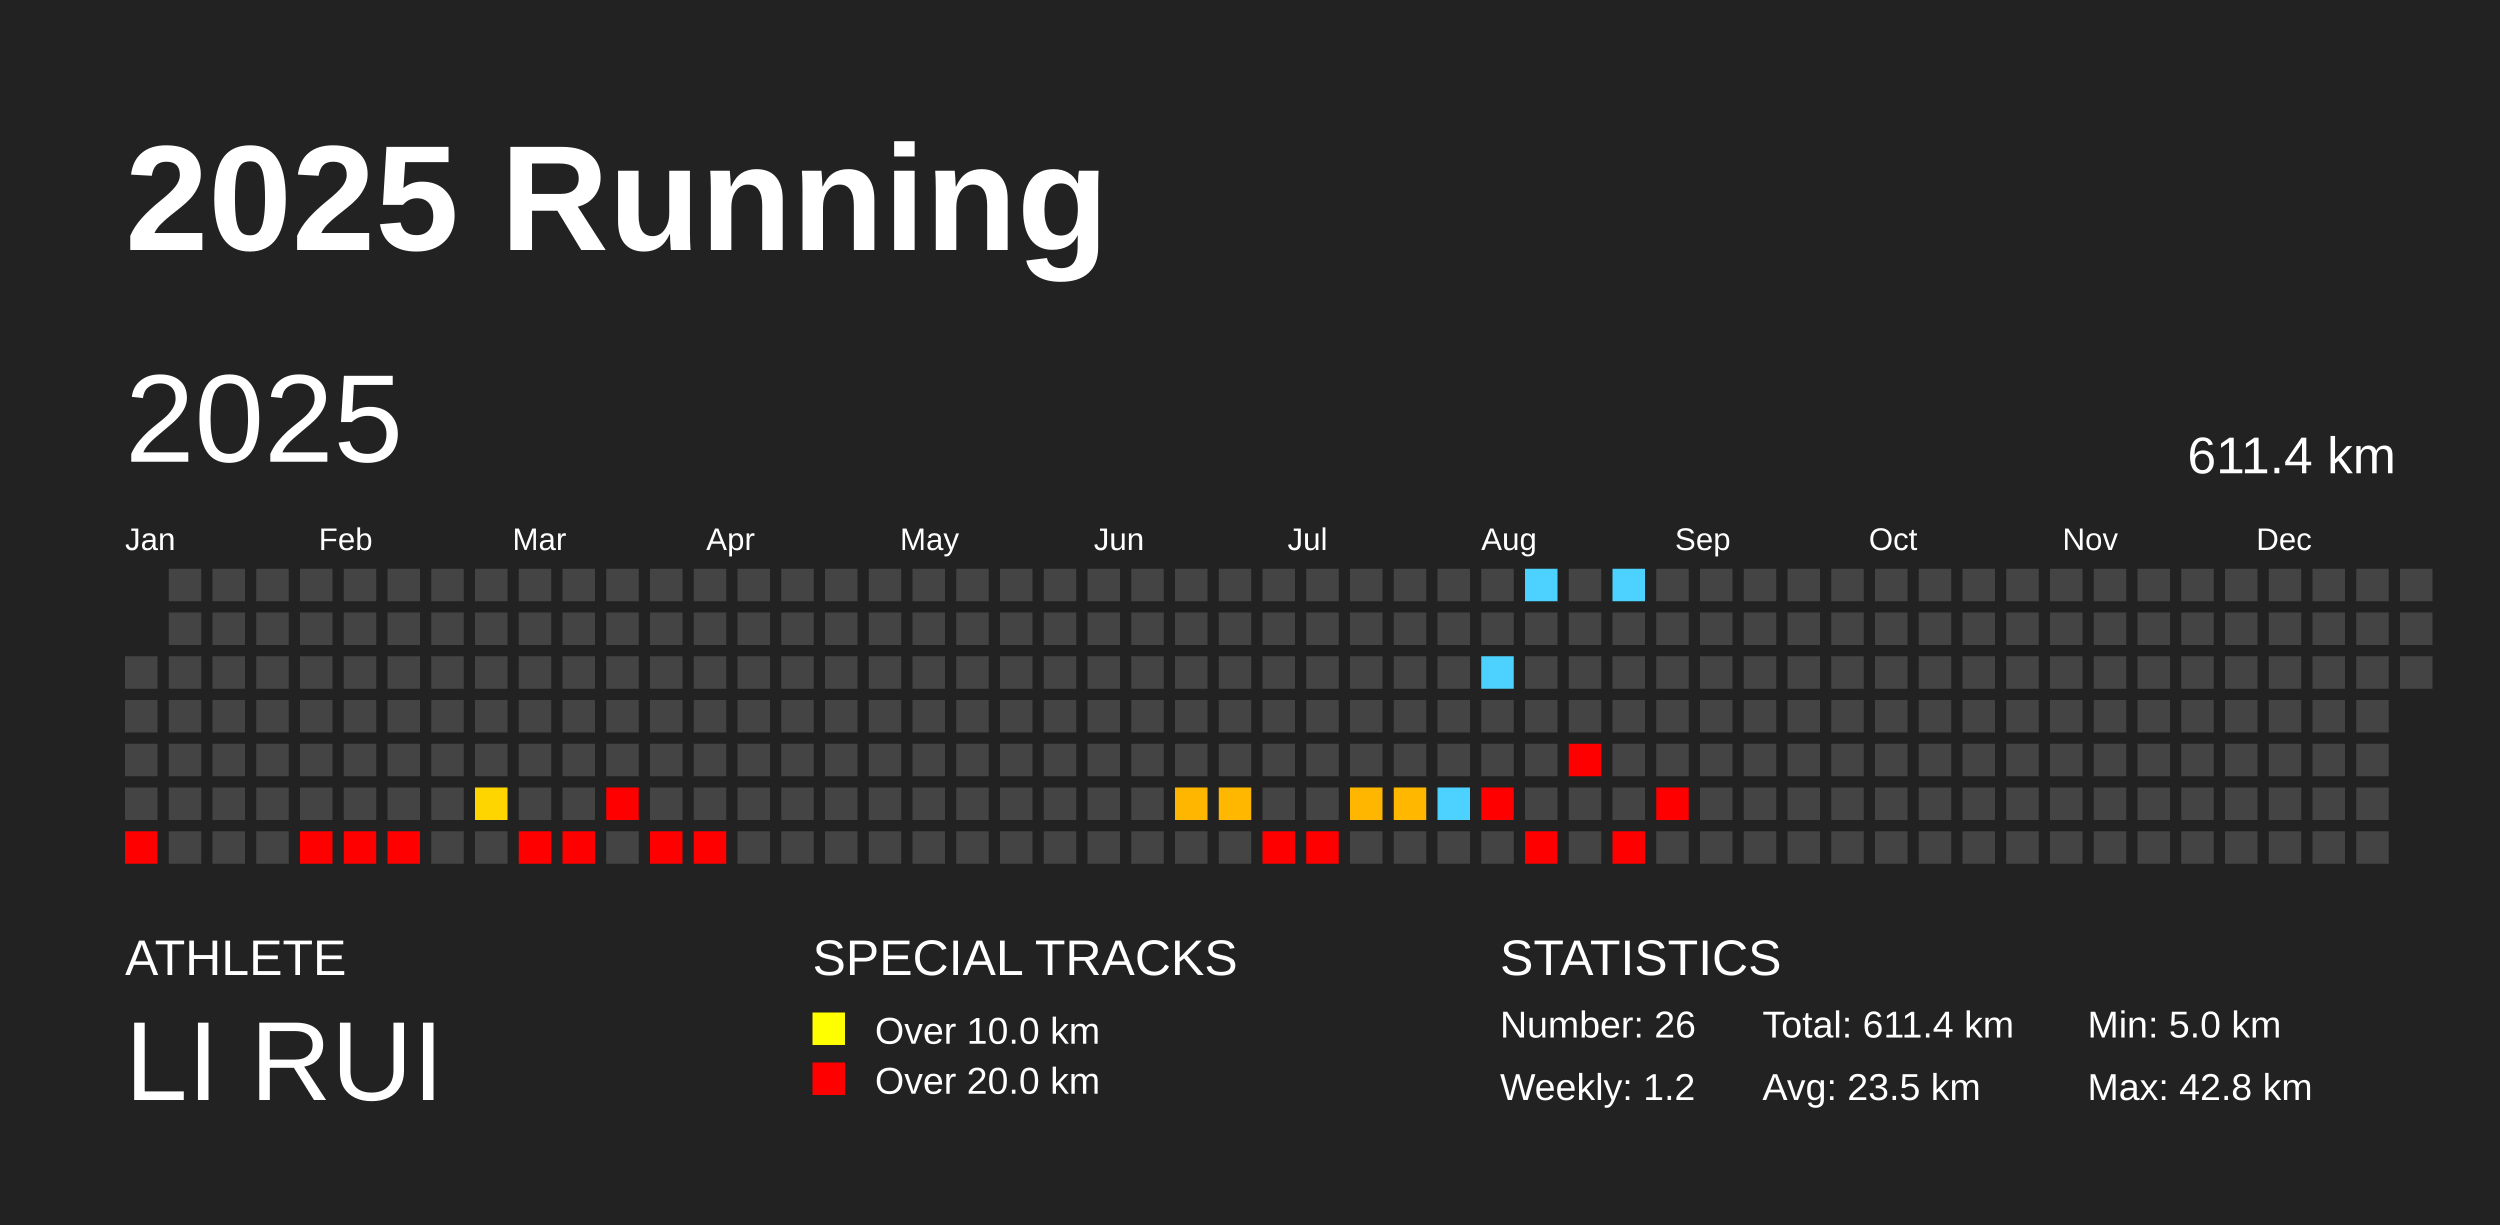
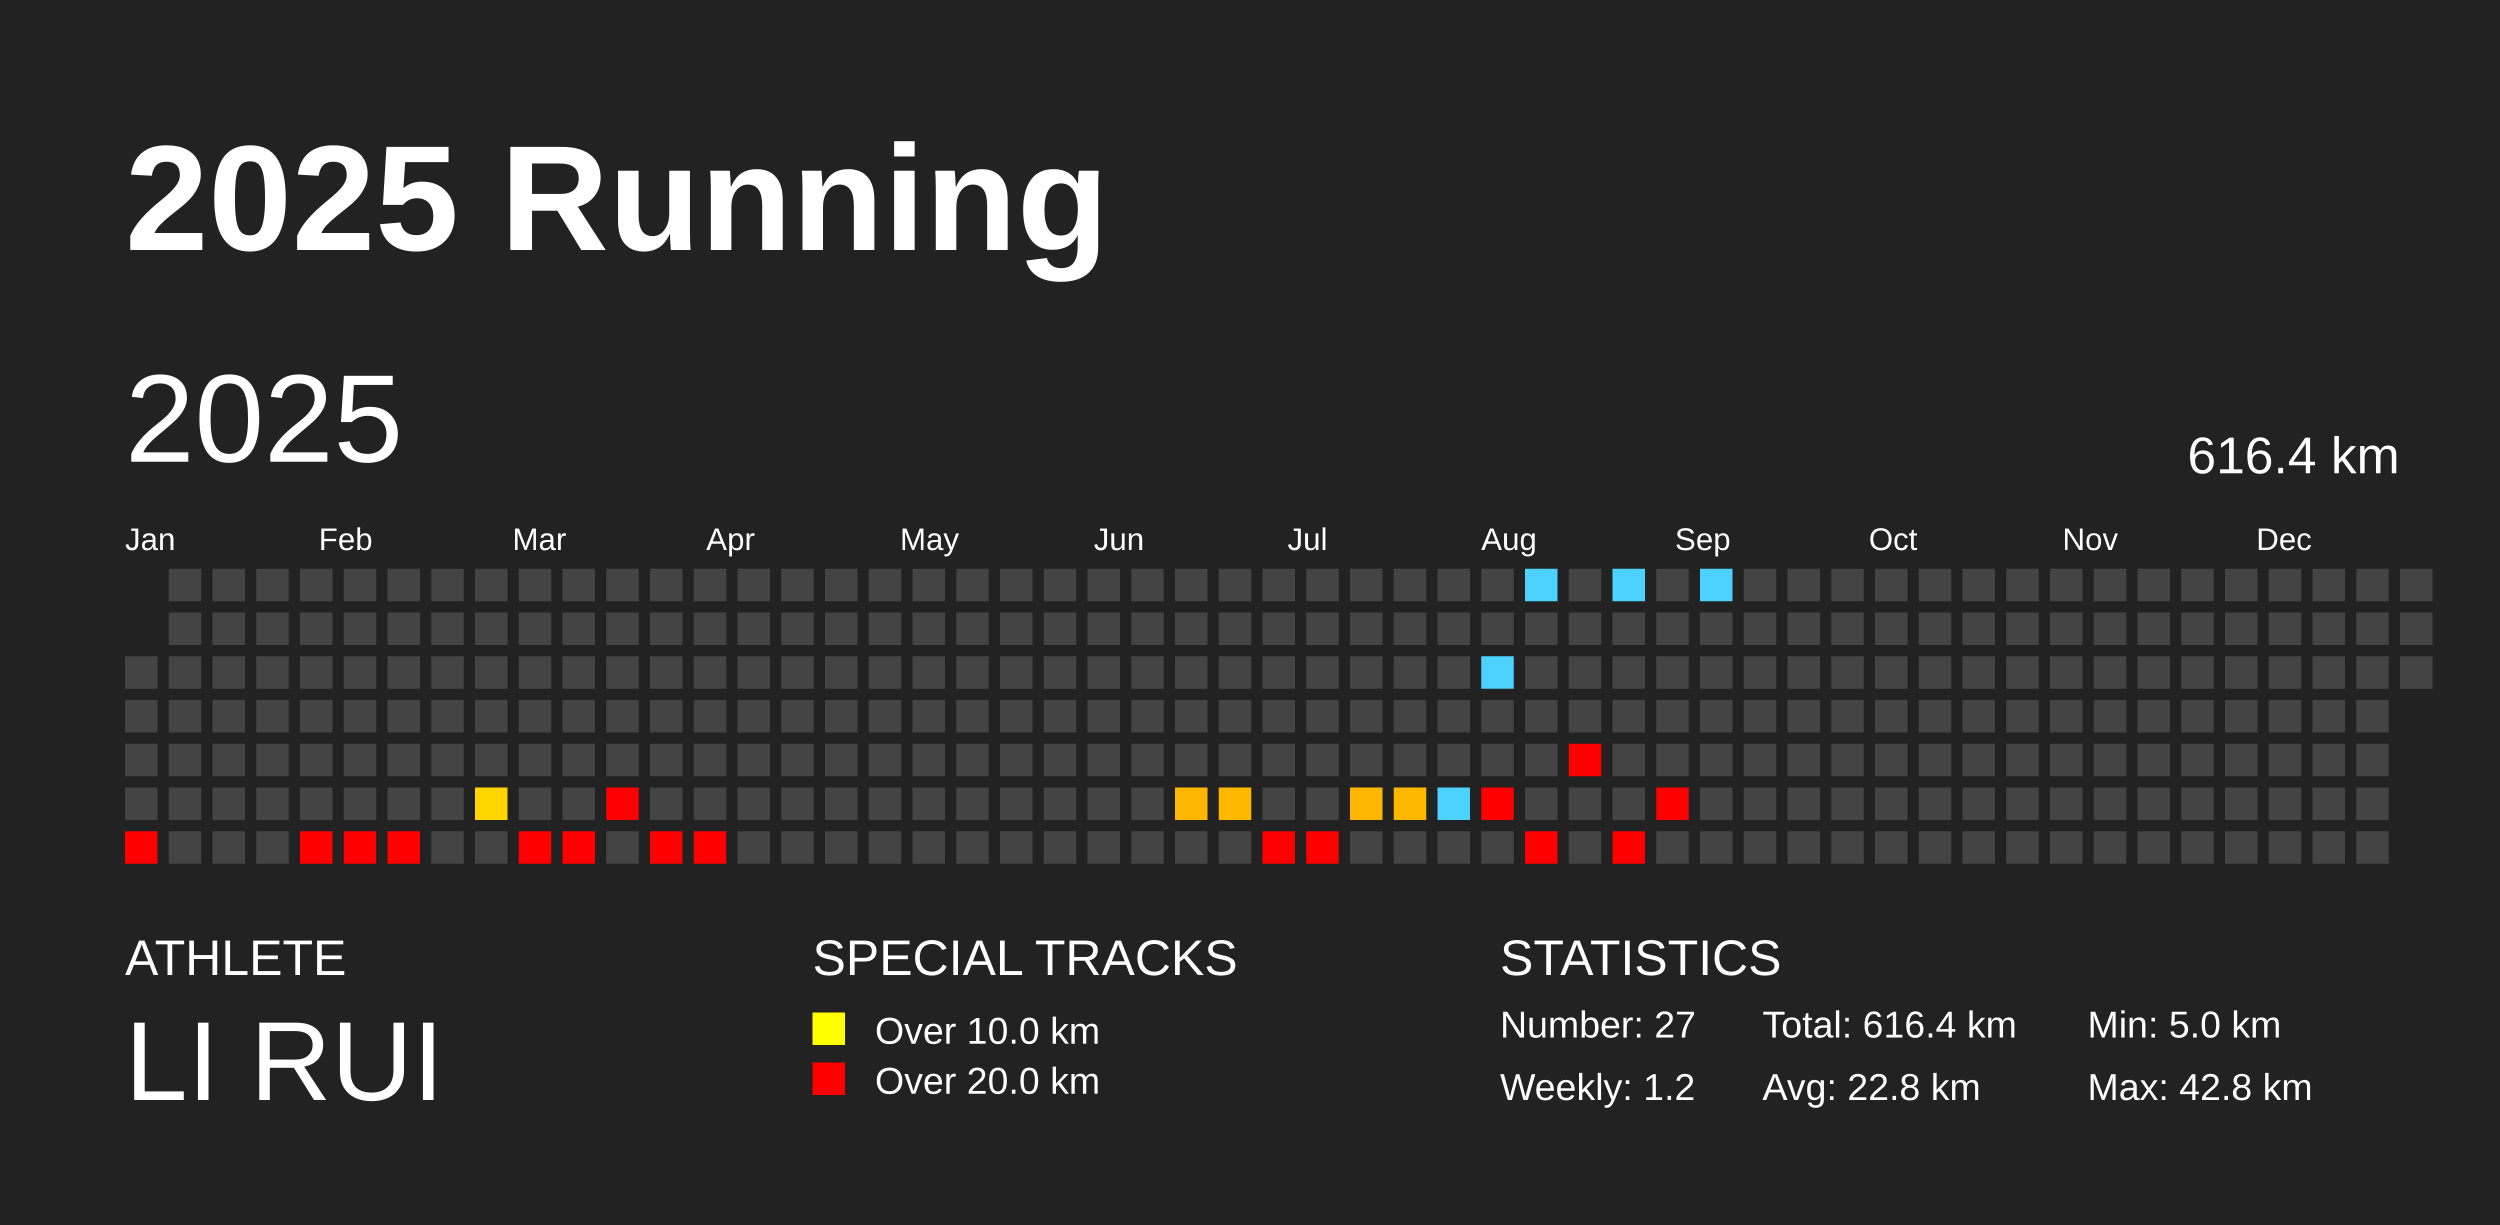
<svg xmlns="http://www.w3.org/2000/svg" baseProfile="full" height="98mm" version="1.1" viewBox="0,0,200,98" width="200mm">
  <defs />
  <rect fill="#222222" height="98" width="200" x="0" y="0" />
  <text fill="#FFFFFF" style="font-size:12px; font-family:Arial; font-weight:bold;" x="10" y="20">2025 Running</text>
  <text fill="#FFFFFF" style="font-size:4px; font-family:Arial" x="10" y="78">ATHLETE</text>
  <text fill="#FFFFFF" style="font-size:9px; font-family:Arial" x="10" y="88">LI RUI</text>
  <text fill="#FFFFFF" style="font-size:4px; font-family:Arial" x="65" y="78">SPECIAL TRACKS</text>
  <rect fill="yellow" height="2.6" width="2.6" x="65" y="81" />
  <text fill="#FFFFFF" style="font-size:3px; font-family:Arial" x="70" y="83.5">Over 10.0 km</text>
  <rect fill="red" height="2.6" width="2.6" x="65" y="85" />
  <text fill="#FFFFFF" style="font-size:3px; font-family:Arial" x="70" y="87.5">Over 20.0 km</text>
  <text fill="#FFFFFF" style="font-size:4px; font-family:Arial" x="120" y="78">STATISTICS</text>
-   <text fill="#FFFFFF" style="font-size:3px; font-family:Arial" x="120" y="83">Number: 26</text>
+   <text fill="#FFFFFF" style="font-size:3px; font-family:Arial" x="120" y="83">Number: 27</text>
  <text fill="#FFFFFF" style="font-size:3px; font-family:Arial" x="120" y="88">Weekly: 1.2</text>
-   <text fill="#FFFFFF" style="font-size:3px; font-family:Arial" x="141" y="83">Total: 611.4 km</text>
-   <text fill="#FFFFFF" style="font-size:3px; font-family:Arial" x="141" y="88">Avg: 23.5 km</text>
+   <text fill="#FFFFFF" style="font-size:3px; font-family:Arial" x="141" y="83">Total: 616.4 km</text>
+   <text fill="#FFFFFF" style="font-size:3px; font-family:Arial" x="141" y="88">Avg: 22.8 km</text>
  <text fill="#FFFFFF" style="font-size:3px; font-family:Arial" x="167" y="83">Min: 5.0 km</text>
  <text fill="#FFFFFF" style="font-size:3px; font-family:Arial" x="167" y="88">Max: 42.8 km</text>
  <text dominant-baseline="hanging" fill="#FFFFFF" style="font-size:10.0px; font-family:Arial;" x="10" y="30">2025</text>
-   <text dominant-baseline="hanging" fill="#FFFFFF" style="font-size:4.125px; font-family:Arial;" x="175" y="35">611.4 km</text>
+   <text dominant-baseline="hanging" fill="#FFFFFF" style="font-size:4.125px; font-family:Arial;" x="175" y="35">616.4 km</text>
  <text fill="#FFFFFF" style="font-size:2.5px; font-family:Arial" x="10.0" y="44">Jan</text>
  <text fill="#FFFFFF" style="font-size:2.5px; font-family:Arial" x="25.5" y="44">Feb</text>
  <text fill="#FFFFFF" style="font-size:2.5px; font-family:Arial" x="41.0" y="44">Mar</text>
  <text fill="#FFFFFF" style="font-size:2.5px; font-family:Arial" x="56.5" y="44">Apr</text>
  <text fill="#FFFFFF" style="font-size:2.5px; font-family:Arial" x="72.0" y="44">May</text>
  <text fill="#FFFFFF" style="font-size:2.5px; font-family:Arial" x="87.5" y="44">Jun</text>
  <text fill="#FFFFFF" style="font-size:2.5px; font-family:Arial" x="103.0" y="44">Jul</text>
  <text fill="#FFFFFF" style="font-size:2.5px; font-family:Arial" x="118.5" y="44">Aug</text>
  <text fill="#FFFFFF" style="font-size:2.5px; font-family:Arial" x="134.0" y="44">Sep</text>
  <text fill="#FFFFFF" style="font-size:2.5px; font-family:Arial" x="149.5" y="44">Oct</text>
  <text fill="#FFFFFF" style="font-size:2.5px; font-family:Arial" x="165.0" y="44">Nov</text>
  <text fill="#FFFFFF" style="font-size:2.5px; font-family:Arial" x="180.5" y="44">Dec</text>
  <rect fill="#444444" height="2.6" width="2.6" x="10.0" y="52.5" />
  <rect fill="#444444" height="2.6" width="2.6" x="10.0" y="56.0" />
  <rect fill="#444444" height="2.6" width="2.6" x="10.0" y="59.5" />
  <rect fill="#444444" height="2.6" width="2.6" x="10.0" y="63.0" />
  <rect fill="red" height="2.6" width="2.6" x="10.0" y="66.5" />
  <rect fill="#444444" height="2.6" width="2.6" x="13.5" y="45.5" />
  <rect fill="#444444" height="2.6" width="2.6" x="13.5" y="49.0" />
  <rect fill="#444444" height="2.6" width="2.6" x="13.5" y="52.5" />
  <rect fill="#444444" height="2.6" width="2.6" x="13.5" y="56.0" />
  <rect fill="#444444" height="2.6" width="2.6" x="13.5" y="59.5" />
  <rect fill="#444444" height="2.6" width="2.6" x="13.5" y="63.0" />
  <rect fill="#444444" height="2.6" width="2.6" x="13.5" y="66.5" />
  <rect fill="#444444" height="2.6" width="2.6" x="17.0" y="45.5" />
  <rect fill="#444444" height="2.6" width="2.6" x="17.0" y="49.0" />
  <rect fill="#444444" height="2.6" width="2.6" x="17.0" y="52.5" />
  <rect fill="#444444" height="2.6" width="2.6" x="17.0" y="56.0" />
  <rect fill="#444444" height="2.6" width="2.6" x="17.0" y="59.5" />
  <rect fill="#444444" height="2.6" width="2.6" x="17.0" y="63.0" />
  <rect fill="#444444" height="2.6" width="2.6" x="17.0" y="66.5" />
  <rect fill="#444444" height="2.6" width="2.6" x="20.5" y="45.5" />
  <rect fill="#444444" height="2.6" width="2.6" x="20.5" y="49.0" />
  <rect fill="#444444" height="2.6" width="2.6" x="20.5" y="52.5" />
  <rect fill="#444444" height="2.6" width="2.6" x="20.5" y="56.0" />
  <rect fill="#444444" height="2.6" width="2.6" x="20.5" y="59.5" />
  <rect fill="#444444" height="2.6" width="2.6" x="20.5" y="63.0" />
  <rect fill="#444444" height="2.6" width="2.6" x="20.5" y="66.5" />
  <rect fill="#444444" height="2.6" width="2.6" x="24.0" y="45.5" />
  <rect fill="#444444" height="2.6" width="2.6" x="24.0" y="49.0" />
  <rect fill="#444444" height="2.6" width="2.6" x="24.0" y="52.5" />
  <rect fill="#444444" height="2.6" width="2.6" x="24.0" y="56.0" />
  <rect fill="#444444" height="2.6" width="2.6" x="24.0" y="59.5" />
  <rect fill="#444444" height="2.6" width="2.6" x="24.0" y="63.0" />
  <rect fill="red" height="2.6" width="2.6" x="24.0" y="66.5" />
  <rect fill="#444444" height="2.6" width="2.6" x="27.5" y="45.5" />
  <rect fill="#444444" height="2.6" width="2.6" x="27.5" y="49.0" />
  <rect fill="#444444" height="2.6" width="2.6" x="27.5" y="52.5" />
  <rect fill="#444444" height="2.6" width="2.6" x="27.5" y="56.0" />
  <rect fill="#444444" height="2.6" width="2.6" x="27.5" y="59.5" />
  <rect fill="#444444" height="2.6" width="2.6" x="27.5" y="63.0" />
  <rect fill="red" height="2.6" width="2.6" x="27.5" y="66.5" />
  <rect fill="#444444" height="2.6" width="2.6" x="31.0" y="45.5" />
  <rect fill="#444444" height="2.6" width="2.6" x="31.0" y="49.0" />
  <rect fill="#444444" height="2.6" width="2.6" x="31.0" y="52.5" />
  <rect fill="#444444" height="2.6" width="2.6" x="31.0" y="56.0" />
  <rect fill="#444444" height="2.6" width="2.6" x="31.0" y="59.5" />
  <rect fill="#444444" height="2.6" width="2.6" x="31.0" y="63.0" />
  <rect fill="red" height="2.6" width="2.6" x="31.0" y="66.5" />
  <rect fill="#444444" height="2.6" width="2.6" x="34.5" y="45.5" />
  <rect fill="#444444" height="2.6" width="2.6" x="34.5" y="49.0" />
  <rect fill="#444444" height="2.6" width="2.6" x="34.5" y="52.5" />
  <rect fill="#444444" height="2.6" width="2.6" x="34.5" y="56.0" />
  <rect fill="#444444" height="2.6" width="2.6" x="34.5" y="59.5" />
  <rect fill="#444444" height="2.6" width="2.6" x="34.5" y="63.0" />
  <rect fill="#444444" height="2.6" width="2.6" x="34.5" y="66.5" />
  <rect fill="#444444" height="2.6" width="2.6" x="38.0" y="45.5" />
  <rect fill="#444444" height="2.6" width="2.6" x="38.0" y="49.0" />
  <rect fill="#444444" height="2.6" width="2.6" x="38.0" y="52.5" />
  <rect fill="#444444" height="2.6" width="2.6" x="38.0" y="56.0" />
  <rect fill="#444444" height="2.6" width="2.6" x="38.0" y="59.5" />
  <rect fill="#ffd500" height="2.6" width="2.6" x="38.0" y="63.0" />
  <rect fill="#444444" height="2.6" width="2.6" x="38.0" y="66.5" />
  <rect fill="#444444" height="2.6" width="2.6" x="41.5" y="45.5" />
  <rect fill="#444444" height="2.6" width="2.6" x="41.5" y="49.0" />
  <rect fill="#444444" height="2.6" width="2.6" x="41.5" y="52.5" />
  <rect fill="#444444" height="2.6" width="2.6" x="41.5" y="56.0" />
  <rect fill="#444444" height="2.6" width="2.6" x="41.5" y="59.5" />
  <rect fill="#444444" height="2.6" width="2.6" x="41.5" y="63.0" />
  <rect fill="red" height="2.6" width="2.6" x="41.5" y="66.5" />
  <rect fill="#444444" height="2.6" width="2.6" x="45.0" y="45.5" />
  <rect fill="#444444" height="2.6" width="2.6" x="45.0" y="49.0" />
  <rect fill="#444444" height="2.6" width="2.6" x="45.0" y="52.5" />
  <rect fill="#444444" height="2.6" width="2.6" x="45.0" y="56.0" />
  <rect fill="#444444" height="2.6" width="2.6" x="45.0" y="59.5" />
  <rect fill="#444444" height="2.6" width="2.6" x="45.0" y="63.0" />
  <rect fill="red" height="2.6" width="2.6" x="45.0" y="66.5" />
  <rect fill="#444444" height="2.6" width="2.6" x="48.5" y="45.5" />
  <rect fill="#444444" height="2.6" width="2.6" x="48.5" y="49.0" />
  <rect fill="#444444" height="2.6" width="2.6" x="48.5" y="52.5" />
  <rect fill="#444444" height="2.6" width="2.6" x="48.5" y="56.0" />
  <rect fill="#444444" height="2.6" width="2.6" x="48.5" y="59.5" />
  <rect fill="red" height="2.6" width="2.6" x="48.5" y="63.0" />
  <rect fill="#444444" height="2.6" width="2.6" x="48.5" y="66.5" />
  <rect fill="#444444" height="2.6" width="2.6" x="52.0" y="45.5" />
  <rect fill="#444444" height="2.6" width="2.6" x="52.0" y="49.0" />
  <rect fill="#444444" height="2.6" width="2.6" x="52.0" y="52.5" />
  <rect fill="#444444" height="2.6" width="2.6" x="52.0" y="56.0" />
  <rect fill="#444444" height="2.6" width="2.6" x="52.0" y="59.5" />
  <rect fill="#444444" height="2.6" width="2.6" x="52.0" y="63.0" />
  <rect fill="red" height="2.6" width="2.6" x="52.0" y="66.5" />
  <rect fill="#444444" height="2.6" width="2.6" x="55.5" y="45.5" />
  <rect fill="#444444" height="2.6" width="2.6" x="55.5" y="49.0" />
  <rect fill="#444444" height="2.6" width="2.6" x="55.5" y="52.5" />
  <rect fill="#444444" height="2.6" width="2.6" x="55.5" y="56.0" />
  <rect fill="#444444" height="2.6" width="2.6" x="55.5" y="59.5" />
  <rect fill="#444444" height="2.6" width="2.6" x="55.5" y="63.0" />
  <rect fill="red" height="2.6" width="2.6" x="55.5" y="66.5" />
  <rect fill="#444444" height="2.6" width="2.6" x="59.0" y="45.5" />
  <rect fill="#444444" height="2.6" width="2.6" x="59.0" y="49.0" />
  <rect fill="#444444" height="2.6" width="2.6" x="59.0" y="52.5" />
  <rect fill="#444444" height="2.6" width="2.6" x="59.0" y="56.0" />
  <rect fill="#444444" height="2.6" width="2.6" x="59.0" y="59.5" />
  <rect fill="#444444" height="2.6" width="2.6" x="59.0" y="63.0" />
  <rect fill="#444444" height="2.6" width="2.6" x="59.0" y="66.5" />
  <rect fill="#444444" height="2.6" width="2.6" x="62.5" y="45.5" />
  <rect fill="#444444" height="2.6" width="2.6" x="62.5" y="49.0" />
  <rect fill="#444444" height="2.6" width="2.6" x="62.5" y="52.5" />
  <rect fill="#444444" height="2.6" width="2.6" x="62.5" y="56.0" />
  <rect fill="#444444" height="2.6" width="2.6" x="62.5" y="59.5" />
  <rect fill="#444444" height="2.6" width="2.6" x="62.5" y="63.0" />
  <rect fill="#444444" height="2.6" width="2.6" x="62.5" y="66.5" />
  <rect fill="#444444" height="2.6" width="2.6" x="66.0" y="45.5" />
  <rect fill="#444444" height="2.6" width="2.6" x="66.0" y="49.0" />
  <rect fill="#444444" height="2.6" width="2.6" x="66.0" y="52.5" />
  <rect fill="#444444" height="2.6" width="2.6" x="66.0" y="56.0" />
  <rect fill="#444444" height="2.6" width="2.6" x="66.0" y="59.5" />
  <rect fill="#444444" height="2.6" width="2.6" x="66.0" y="63.0" />
  <rect fill="#444444" height="2.6" width="2.6" x="66.0" y="66.5" />
  <rect fill="#444444" height="2.6" width="2.6" x="69.5" y="45.5" />
  <rect fill="#444444" height="2.6" width="2.6" x="69.5" y="49.0" />
  <rect fill="#444444" height="2.6" width="2.6" x="69.5" y="52.5" />
  <rect fill="#444444" height="2.6" width="2.6" x="69.5" y="56.0" />
  <rect fill="#444444" height="2.6" width="2.6" x="69.5" y="59.5" />
  <rect fill="#444444" height="2.6" width="2.6" x="69.5" y="63.0" />
  <rect fill="#444444" height="2.6" width="2.6" x="69.5" y="66.5" />
  <rect fill="#444444" height="2.6" width="2.6" x="73.0" y="45.5" />
  <rect fill="#444444" height="2.6" width="2.6" x="73.0" y="49.0" />
  <rect fill="#444444" height="2.6" width="2.6" x="73.0" y="52.5" />
  <rect fill="#444444" height="2.6" width="2.6" x="73.0" y="56.0" />
  <rect fill="#444444" height="2.6" width="2.6" x="73.0" y="59.5" />
  <rect fill="#444444" height="2.6" width="2.6" x="73.0" y="63.0" />
  <rect fill="#444444" height="2.6" width="2.6" x="73.0" y="66.5" />
  <rect fill="#444444" height="2.6" width="2.6" x="76.5" y="45.5" />
  <rect fill="#444444" height="2.6" width="2.6" x="76.5" y="49.0" />
  <rect fill="#444444" height="2.6" width="2.6" x="76.5" y="52.5" />
  <rect fill="#444444" height="2.6" width="2.6" x="76.5" y="56.0" />
  <rect fill="#444444" height="2.6" width="2.6" x="76.5" y="59.5" />
  <rect fill="#444444" height="2.6" width="2.6" x="76.5" y="63.0" />
  <rect fill="#444444" height="2.6" width="2.6" x="76.5" y="66.5" />
  <rect fill="#444444" height="2.6" width="2.6" x="80.0" y="45.5" />
  <rect fill="#444444" height="2.6" width="2.6" x="80.0" y="49.0" />
  <rect fill="#444444" height="2.6" width="2.6" x="80.0" y="52.5" />
  <rect fill="#444444" height="2.6" width="2.6" x="80.0" y="56.0" />
  <rect fill="#444444" height="2.6" width="2.6" x="80.0" y="59.5" />
  <rect fill="#444444" height="2.6" width="2.6" x="80.0" y="63.0" />
  <rect fill="#444444" height="2.6" width="2.6" x="80.0" y="66.5" />
  <rect fill="#444444" height="2.6" width="2.6" x="83.5" y="45.5" />
  <rect fill="#444444" height="2.6" width="2.6" x="83.5" y="49.0" />
  <rect fill="#444444" height="2.6" width="2.6" x="83.5" y="52.5" />
  <rect fill="#444444" height="2.6" width="2.6" x="83.5" y="56.0" />
  <rect fill="#444444" height="2.6" width="2.6" x="83.5" y="59.5" />
  <rect fill="#444444" height="2.6" width="2.6" x="83.5" y="63.0" />
  <rect fill="#444444" height="2.6" width="2.6" x="83.5" y="66.5" />
  <rect fill="#444444" height="2.6" width="2.6" x="87.0" y="45.5" />
  <rect fill="#444444" height="2.6" width="2.6" x="87.0" y="49.0" />
  <rect fill="#444444" height="2.6" width="2.6" x="87.0" y="52.5" />
  <rect fill="#444444" height="2.6" width="2.6" x="87.0" y="56.0" />
  <rect fill="#444444" height="2.6" width="2.6" x="87.0" y="59.5" />
  <rect fill="#444444" height="2.6" width="2.6" x="87.0" y="63.0" />
  <rect fill="#444444" height="2.6" width="2.6" x="87.0" y="66.5" />
  <rect fill="#444444" height="2.6" width="2.6" x="90.5" y="45.5" />
  <rect fill="#444444" height="2.6" width="2.6" x="90.5" y="49.0" />
  <rect fill="#444444" height="2.6" width="2.6" x="90.5" y="52.5" />
  <rect fill="#444444" height="2.6" width="2.6" x="90.5" y="56.0" />
  <rect fill="#444444" height="2.6" width="2.6" x="90.5" y="59.5" />
  <rect fill="#444444" height="2.6" width="2.6" x="90.5" y="63.0" />
  <rect fill="#444444" height="2.6" width="2.6" x="90.5" y="66.5" />
  <rect fill="#444444" height="2.6" width="2.6" x="94.0" y="45.5" />
  <rect fill="#444444" height="2.6" width="2.6" x="94.0" y="49.0" />
  <rect fill="#444444" height="2.6" width="2.6" x="94.0" y="52.5" />
  <rect fill="#444444" height="2.6" width="2.6" x="94.0" y="56.0" />
  <rect fill="#444444" height="2.6" width="2.6" x="94.0" y="59.5" />
  <rect fill="#ffb600" height="2.6" width="2.6" x="94.0" y="63.0" />
  <rect fill="#444444" height="2.6" width="2.6" x="94.0" y="66.5" />
  <rect fill="#444444" height="2.6" width="2.6" x="97.5" y="45.5" />
  <rect fill="#444444" height="2.6" width="2.6" x="97.5" y="49.0" />
  <rect fill="#444444" height="2.6" width="2.6" x="97.5" y="52.5" />
  <rect fill="#444444" height="2.6" width="2.6" x="97.5" y="56.0" />
  <rect fill="#444444" height="2.6" width="2.6" x="97.5" y="59.5" />
  <rect fill="#ffb700" height="2.6" width="2.6" x="97.5" y="63.0" />
  <rect fill="#444444" height="2.6" width="2.6" x="97.5" y="66.5" />
  <rect fill="#444444" height="2.6" width="2.6" x="101.0" y="45.5" />
  <rect fill="#444444" height="2.6" width="2.6" x="101.0" y="49.0" />
  <rect fill="#444444" height="2.6" width="2.6" x="101.0" y="52.5" />
  <rect fill="#444444" height="2.6" width="2.6" x="101.0" y="56.0" />
  <rect fill="#444444" height="2.6" width="2.6" x="101.0" y="59.5" />
  <rect fill="#444444" height="2.6" width="2.6" x="101.0" y="63.0" />
  <rect fill="red" height="2.6" width="2.6" x="101.0" y="66.5" />
  <rect fill="#444444" height="2.6" width="2.6" x="104.5" y="45.5" />
  <rect fill="#444444" height="2.6" width="2.6" x="104.5" y="49.0" />
  <rect fill="#444444" height="2.6" width="2.6" x="104.5" y="52.5" />
  <rect fill="#444444" height="2.6" width="2.6" x="104.5" y="56.0" />
  <rect fill="#444444" height="2.6" width="2.6" x="104.5" y="59.5" />
  <rect fill="#444444" height="2.6" width="2.6" x="104.5" y="63.0" />
  <rect fill="red" height="2.6" width="2.6" x="104.5" y="66.5" />
  <rect fill="#444444" height="2.6" width="2.6" x="108.0" y="45.5" />
  <rect fill="#444444" height="2.6" width="2.6" x="108.0" y="49.0" />
  <rect fill="#444444" height="2.6" width="2.6" x="108.0" y="52.5" />
  <rect fill="#444444" height="2.6" width="2.6" x="108.0" y="56.0" />
  <rect fill="#444444" height="2.6" width="2.6" x="108.0" y="59.5" />
  <rect fill="#ffb600" height="2.6" width="2.6" x="108.0" y="63.0" />
  <rect fill="#444444" height="2.6" width="2.6" x="108.0" y="66.5" />
  <rect fill="#444444" height="2.6" width="2.6" x="111.5" y="45.5" />
  <rect fill="#444444" height="2.6" width="2.6" x="111.5" y="49.0" />
  <rect fill="#444444" height="2.6" width="2.6" x="111.5" y="52.5" />
  <rect fill="#444444" height="2.6" width="2.6" x="111.5" y="56.0" />
  <rect fill="#444444" height="2.6" width="2.6" x="111.5" y="59.5" />
  <rect fill="#ffb700" height="2.6" width="2.6" x="111.5" y="63.0" />
  <rect fill="#444444" height="2.6" width="2.6" x="111.5" y="66.5" />
  <rect fill="#444444" height="2.6" width="2.6" x="115.0" y="45.5" />
  <rect fill="#444444" height="2.6" width="2.6" x="115.0" y="49.0" />
  <rect fill="#444444" height="2.6" width="2.6" x="115.0" y="52.5" />
  <rect fill="#444444" height="2.6" width="2.6" x="115.0" y="56.0" />
  <rect fill="#444444" height="2.6" width="2.6" x="115.0" y="59.5" />
  <rect fill="#4dd2ff" height="2.6" width="2.6" x="115.0" y="63.0" />
  <rect fill="#444444" height="2.6" width="2.6" x="115.0" y="66.5" />
  <rect fill="#444444" height="2.6" width="2.6" x="118.5" y="45.5" />
  <rect fill="#444444" height="2.6" width="2.6" x="118.5" y="49.0" />
  <rect fill="#4dd2ff" height="2.6" width="2.6" x="118.5" y="52.5" />
  <rect fill="#444444" height="2.6" width="2.6" x="118.5" y="56.0" />
  <rect fill="#444444" height="2.6" width="2.6" x="118.5" y="59.5" />
  <rect fill="red" height="2.6" width="2.6" x="118.5" y="63.0" />
  <rect fill="#444444" height="2.6" width="2.6" x="118.5" y="66.5" />
  <rect fill="#4dd2ff" height="2.6" width="2.6" x="122.0" y="45.5" />
  <rect fill="#444444" height="2.6" width="2.6" x="122.0" y="49.0" />
  <rect fill="#444444" height="2.6" width="2.6" x="122.0" y="52.5" />
  <rect fill="#444444" height="2.6" width="2.6" x="122.0" y="56.0" />
  <rect fill="#444444" height="2.6" width="2.6" x="122.0" y="59.5" />
  <rect fill="#444444" height="2.6" width="2.6" x="122.0" y="63.0" />
  <rect fill="red" height="2.6" width="2.6" x="122.0" y="66.5" />
  <rect fill="#444444" height="2.6" width="2.6" x="125.5" y="45.5" />
  <rect fill="#444444" height="2.6" width="2.6" x="125.5" y="49.0" />
  <rect fill="#444444" height="2.6" width="2.6" x="125.5" y="52.5" />
  <rect fill="#444444" height="2.6" width="2.6" x="125.5" y="56.0" />
  <rect fill="red" height="2.6" width="2.6" x="125.5" y="59.5" />
  <rect fill="#444444" height="2.6" width="2.6" x="125.5" y="63.0" />
  <rect fill="#444444" height="2.6" width="2.6" x="125.5" y="66.5" />
  <rect fill="#4dd2ff" height="2.6" width="2.6" x="129.0" y="45.5" />
  <rect fill="#444444" height="2.6" width="2.6" x="129.0" y="49.0" />
  <rect fill="#444444" height="2.6" width="2.6" x="129.0" y="52.5" />
  <rect fill="#444444" height="2.6" width="2.6" x="129.0" y="56.0" />
  <rect fill="#444444" height="2.6" width="2.6" x="129.0" y="59.5" />
  <rect fill="#444444" height="2.6" width="2.6" x="129.0" y="63.0" />
  <rect fill="red" height="2.6" width="2.6" x="129.0" y="66.5" />
  <rect fill="#444444" height="2.6" width="2.6" x="132.5" y="45.5" />
  <rect fill="#444444" height="2.6" width="2.6" x="132.5" y="49.0" />
  <rect fill="#444444" height="2.6" width="2.6" x="132.5" y="52.5" />
  <rect fill="#444444" height="2.6" width="2.6" x="132.5" y="56.0" />
  <rect fill="#444444" height="2.6" width="2.6" x="132.5" y="59.5" />
  <rect fill="red" height="2.6" width="2.6" x="132.5" y="63.0" />
  <rect fill="#444444" height="2.6" width="2.6" x="132.5" y="66.5" />
-   <rect fill="#444444" height="2.6" width="2.6" x="136.0" y="45.5" />
+   <rect fill="#4dd2ff" height="2.6" width="2.6" x="136.0" y="45.5" />
  <rect fill="#444444" height="2.6" width="2.6" x="136.0" y="49.0" />
  <rect fill="#444444" height="2.6" width="2.6" x="136.0" y="52.5" />
  <rect fill="#444444" height="2.6" width="2.6" x="136.0" y="56.0" />
  <rect fill="#444444" height="2.6" width="2.6" x="136.0" y="59.5" />
  <rect fill="#444444" height="2.6" width="2.6" x="136.0" y="63.0" />
  <rect fill="#444444" height="2.6" width="2.6" x="136.0" y="66.5" />
  <rect fill="#444444" height="2.6" width="2.6" x="139.5" y="45.5" />
  <rect fill="#444444" height="2.6" width="2.6" x="139.5" y="49.0" />
  <rect fill="#444444" height="2.6" width="2.6" x="139.5" y="52.5" />
  <rect fill="#444444" height="2.6" width="2.6" x="139.5" y="56.0" />
  <rect fill="#444444" height="2.6" width="2.6" x="139.5" y="59.5" />
  <rect fill="#444444" height="2.6" width="2.6" x="139.5" y="63.0" />
  <rect fill="#444444" height="2.6" width="2.6" x="139.5" y="66.5" />
  <rect fill="#444444" height="2.6" width="2.6" x="143.0" y="45.5" />
  <rect fill="#444444" height="2.6" width="2.6" x="143.0" y="49.0" />
  <rect fill="#444444" height="2.6" width="2.6" x="143.0" y="52.5" />
  <rect fill="#444444" height="2.6" width="2.6" x="143.0" y="56.0" />
  <rect fill="#444444" height="2.6" width="2.6" x="143.0" y="59.5" />
  <rect fill="#444444" height="2.6" width="2.6" x="143.0" y="63.0" />
  <rect fill="#444444" height="2.6" width="2.6" x="143.0" y="66.5" />
  <rect fill="#444444" height="2.6" width="2.6" x="146.5" y="45.5" />
  <rect fill="#444444" height="2.6" width="2.6" x="146.5" y="49.0" />
  <rect fill="#444444" height="2.6" width="2.6" x="146.5" y="52.5" />
  <rect fill="#444444" height="2.6" width="2.6" x="146.5" y="56.0" />
  <rect fill="#444444" height="2.6" width="2.6" x="146.5" y="59.5" />
  <rect fill="#444444" height="2.6" width="2.6" x="146.5" y="63.0" />
  <rect fill="#444444" height="2.6" width="2.6" x="146.5" y="66.5" />
  <rect fill="#444444" height="2.6" width="2.6" x="150.0" y="45.5" />
  <rect fill="#444444" height="2.6" width="2.6" x="150.0" y="49.0" />
  <rect fill="#444444" height="2.6" width="2.6" x="150.0" y="52.5" />
  <rect fill="#444444" height="2.6" width="2.6" x="150.0" y="56.0" />
  <rect fill="#444444" height="2.6" width="2.6" x="150.0" y="59.5" />
  <rect fill="#444444" height="2.6" width="2.6" x="150.0" y="63.0" />
  <rect fill="#444444" height="2.6" width="2.6" x="150.0" y="66.5" />
  <rect fill="#444444" height="2.6" width="2.6" x="153.5" y="45.5" />
  <rect fill="#444444" height="2.6" width="2.6" x="153.5" y="49.0" />
  <rect fill="#444444" height="2.6" width="2.6" x="153.5" y="52.5" />
  <rect fill="#444444" height="2.6" width="2.6" x="153.5" y="56.0" />
  <rect fill="#444444" height="2.6" width="2.6" x="153.5" y="59.5" />
  <rect fill="#444444" height="2.6" width="2.6" x="153.5" y="63.0" />
  <rect fill="#444444" height="2.6" width="2.6" x="153.5" y="66.5" />
  <rect fill="#444444" height="2.6" width="2.6" x="157.0" y="45.5" />
  <rect fill="#444444" height="2.6" width="2.6" x="157.0" y="49.0" />
  <rect fill="#444444" height="2.6" width="2.6" x="157.0" y="52.5" />
  <rect fill="#444444" height="2.6" width="2.6" x="157.0" y="56.0" />
  <rect fill="#444444" height="2.6" width="2.6" x="157.0" y="59.5" />
  <rect fill="#444444" height="2.6" width="2.6" x="157.0" y="63.0" />
  <rect fill="#444444" height="2.6" width="2.6" x="157.0" y="66.5" />
  <rect fill="#444444" height="2.6" width="2.6" x="160.5" y="45.5" />
  <rect fill="#444444" height="2.6" width="2.6" x="160.5" y="49.0" />
  <rect fill="#444444" height="2.6" width="2.6" x="160.5" y="52.5" />
  <rect fill="#444444" height="2.6" width="2.6" x="160.5" y="56.0" />
  <rect fill="#444444" height="2.6" width="2.6" x="160.5" y="59.5" />
  <rect fill="#444444" height="2.6" width="2.6" x="160.5" y="63.0" />
  <rect fill="#444444" height="2.6" width="2.6" x="160.5" y="66.5" />
  <rect fill="#444444" height="2.6" width="2.6" x="164.0" y="45.5" />
  <rect fill="#444444" height="2.6" width="2.6" x="164.0" y="49.0" />
  <rect fill="#444444" height="2.6" width="2.6" x="164.0" y="52.5" />
  <rect fill="#444444" height="2.6" width="2.6" x="164.0" y="56.0" />
  <rect fill="#444444" height="2.6" width="2.6" x="164.0" y="59.5" />
  <rect fill="#444444" height="2.6" width="2.6" x="164.0" y="63.0" />
  <rect fill="#444444" height="2.6" width="2.6" x="164.0" y="66.5" />
  <rect fill="#444444" height="2.6" width="2.6" x="167.5" y="45.5" />
  <rect fill="#444444" height="2.6" width="2.6" x="167.5" y="49.0" />
  <rect fill="#444444" height="2.6" width="2.6" x="167.5" y="52.5" />
  <rect fill="#444444" height="2.6" width="2.6" x="167.5" y="56.0" />
  <rect fill="#444444" height="2.6" width="2.6" x="167.5" y="59.5" />
  <rect fill="#444444" height="2.6" width="2.6" x="167.5" y="63.0" />
  <rect fill="#444444" height="2.6" width="2.6" x="167.5" y="66.5" />
  <rect fill="#444444" height="2.6" width="2.6" x="171.0" y="45.5" />
  <rect fill="#444444" height="2.6" width="2.6" x="171.0" y="49.0" />
  <rect fill="#444444" height="2.6" width="2.6" x="171.0" y="52.5" />
  <rect fill="#444444" height="2.6" width="2.6" x="171.0" y="56.0" />
  <rect fill="#444444" height="2.6" width="2.6" x="171.0" y="59.5" />
  <rect fill="#444444" height="2.6" width="2.6" x="171.0" y="63.0" />
  <rect fill="#444444" height="2.6" width="2.6" x="171.0" y="66.5" />
  <rect fill="#444444" height="2.6" width="2.6" x="174.5" y="45.5" />
  <rect fill="#444444" height="2.6" width="2.6" x="174.5" y="49.0" />
  <rect fill="#444444" height="2.6" width="2.6" x="174.5" y="52.5" />
  <rect fill="#444444" height="2.6" width="2.6" x="174.5" y="56.0" />
  <rect fill="#444444" height="2.6" width="2.6" x="174.5" y="59.5" />
  <rect fill="#444444" height="2.6" width="2.6" x="174.5" y="63.0" />
  <rect fill="#444444" height="2.6" width="2.6" x="174.5" y="66.5" />
  <rect fill="#444444" height="2.6" width="2.6" x="178.0" y="45.5" />
  <rect fill="#444444" height="2.6" width="2.6" x="178.0" y="49.0" />
  <rect fill="#444444" height="2.6" width="2.6" x="178.0" y="52.5" />
  <rect fill="#444444" height="2.6" width="2.6" x="178.0" y="56.0" />
  <rect fill="#444444" height="2.6" width="2.6" x="178.0" y="59.5" />
  <rect fill="#444444" height="2.6" width="2.6" x="178.0" y="63.0" />
  <rect fill="#444444" height="2.6" width="2.6" x="178.0" y="66.5" />
  <rect fill="#444444" height="2.6" width="2.6" x="181.5" y="45.5" />
  <rect fill="#444444" height="2.6" width="2.6" x="181.5" y="49.0" />
  <rect fill="#444444" height="2.6" width="2.6" x="181.5" y="52.5" />
  <rect fill="#444444" height="2.6" width="2.6" x="181.5" y="56.0" />
  <rect fill="#444444" height="2.6" width="2.6" x="181.5" y="59.5" />
  <rect fill="#444444" height="2.6" width="2.6" x="181.5" y="63.0" />
  <rect fill="#444444" height="2.6" width="2.6" x="181.5" y="66.5" />
  <rect fill="#444444" height="2.6" width="2.6" x="185.0" y="45.5" />
  <rect fill="#444444" height="2.6" width="2.6" x="185.0" y="49.0" />
  <rect fill="#444444" height="2.6" width="2.6" x="185.0" y="52.5" />
  <rect fill="#444444" height="2.6" width="2.6" x="185.0" y="56.0" />
  <rect fill="#444444" height="2.6" width="2.6" x="185.0" y="59.5" />
  <rect fill="#444444" height="2.6" width="2.6" x="185.0" y="63.0" />
  <rect fill="#444444" height="2.6" width="2.6" x="185.0" y="66.5" />
  <rect fill="#444444" height="2.6" width="2.6" x="188.5" y="45.5" />
  <rect fill="#444444" height="2.6" width="2.6" x="188.5" y="49.0" />
  <rect fill="#444444" height="2.6" width="2.6" x="188.5" y="52.5" />
  <rect fill="#444444" height="2.6" width="2.6" x="188.5" y="56.0" />
  <rect fill="#444444" height="2.6" width="2.6" x="188.5" y="59.5" />
  <rect fill="#444444" height="2.6" width="2.6" x="188.5" y="63.0" />
  <rect fill="#444444" height="2.6" width="2.6" x="188.5" y="66.5" />
  <rect fill="#444444" height="2.6" width="2.6" x="192.0" y="45.5" />
  <rect fill="#444444" height="2.6" width="2.6" x="192.0" y="49.0" />
  <rect fill="#444444" height="2.6" width="2.6" x="192.0" y="52.5" />
</svg>
